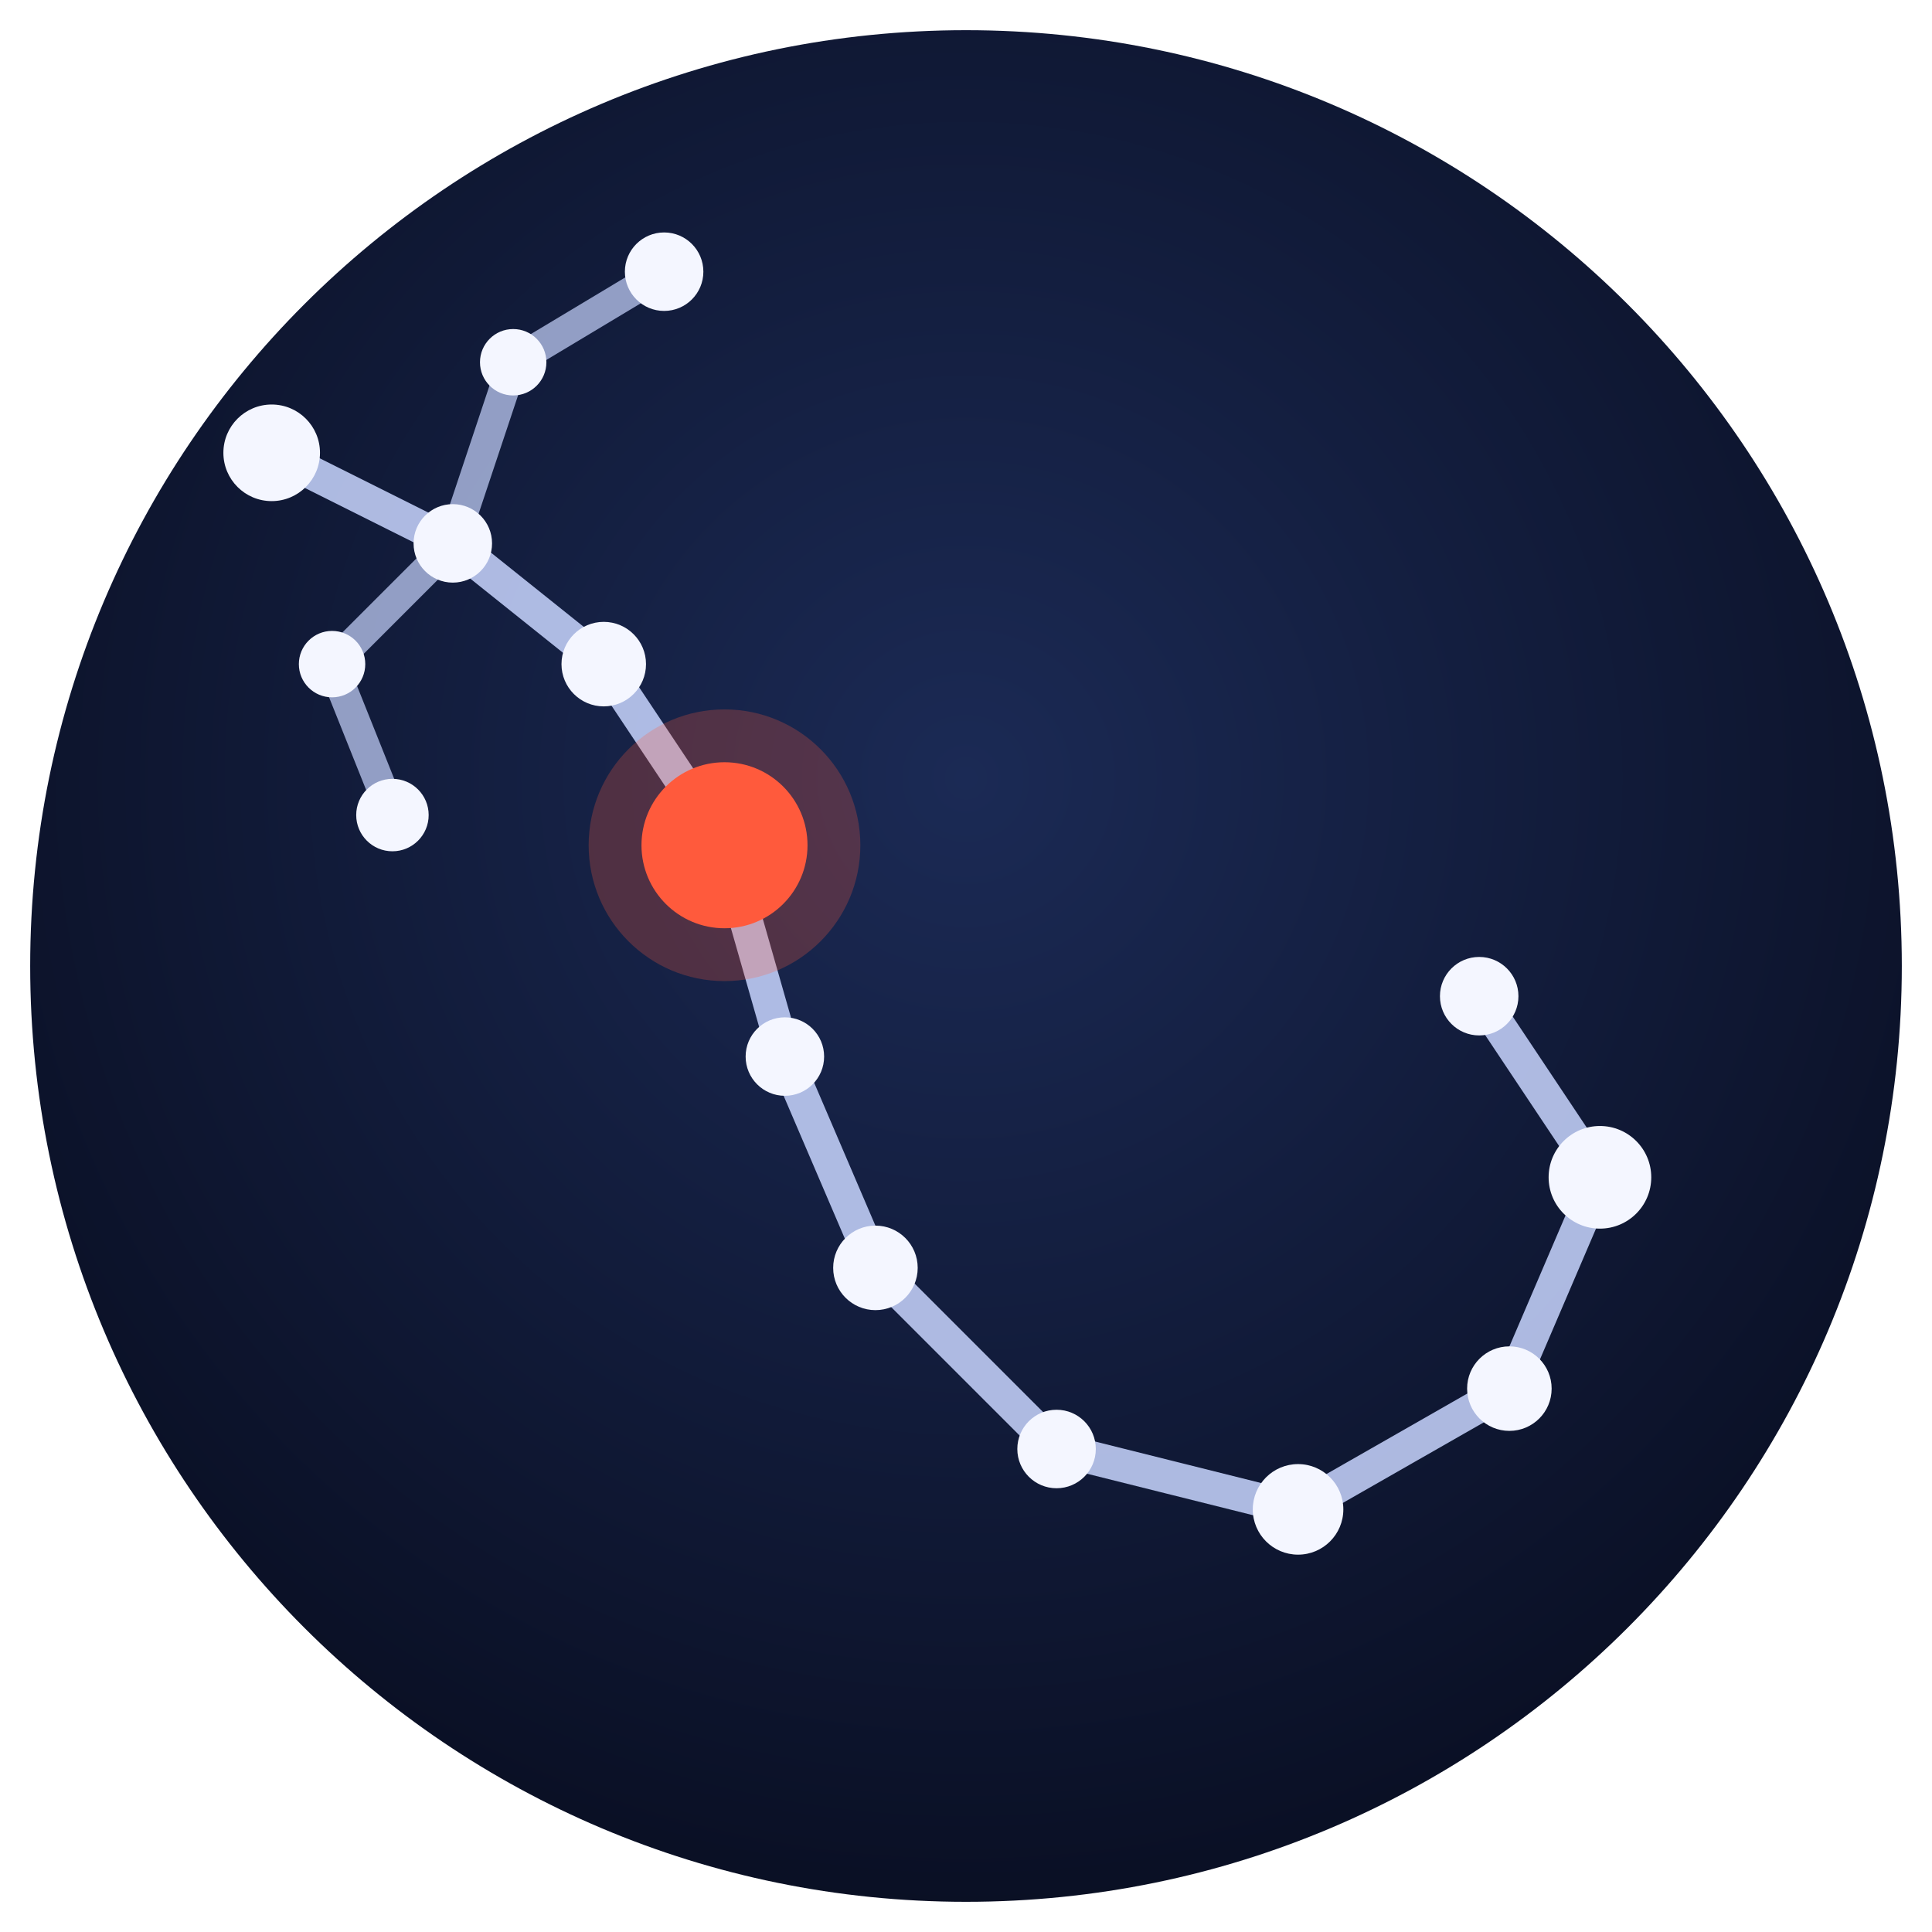
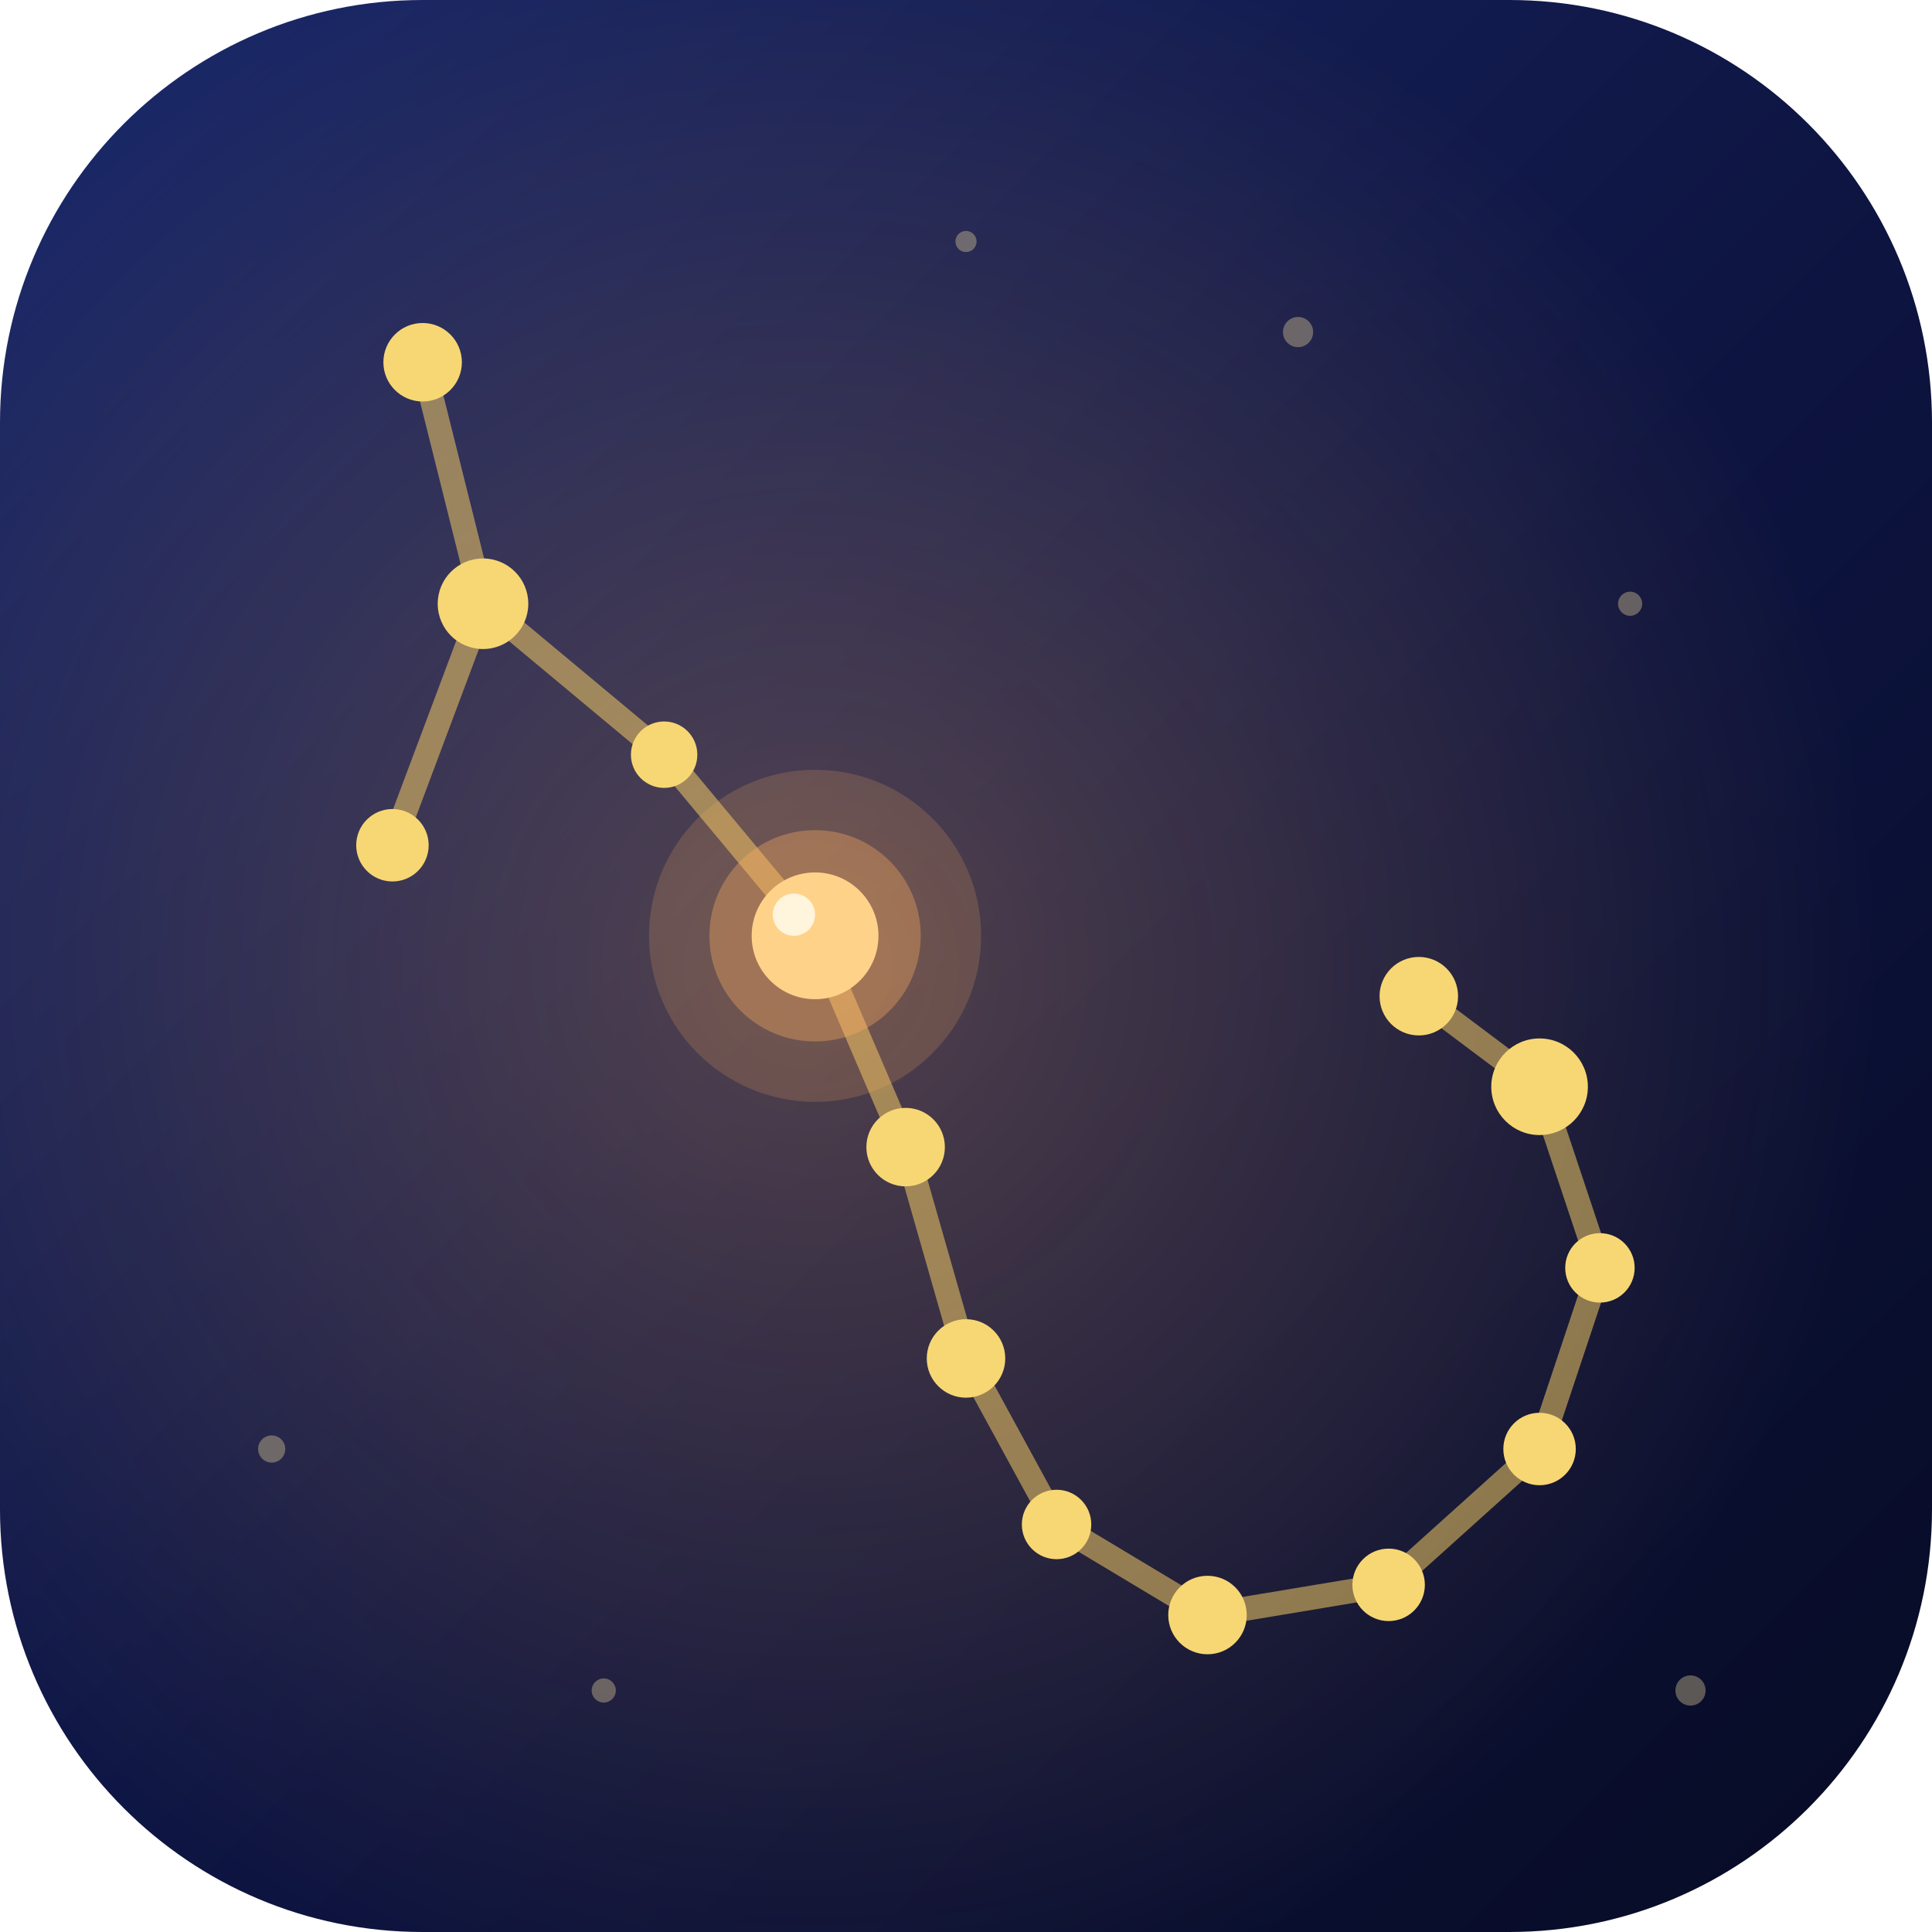
<svg xmlns="http://www.w3.org/2000/svg" viewBox="0 0 128 128">
  <defs>
-     <radialGradient id="bg" cx="50%" cy="40%" r="70%">
-       <stop offset="0" stop-color="#1b2a55" />
-       <stop offset="1" stop-color="#070b1c" />
+     <linearGradient id="bg" x1="0" y1="0" x2="1" y2="1">
+       <stop offset="0" stop-color="#1c2a6b" />
+       <stop offset="0.55" stop-color="#0d1440" />
+       <stop offset="1" stop-color="#070b24" />
+     </linearGradient>
+     <radialGradient id="glow" cx="0.42" cy="0.5" r="0.55">
+       <stop offset="0" stop-color="#ffb060" stop-opacity="0.28" />
+       <stop offset="1" stop-color="#ffb060" stop-opacity="0" />
    </radialGradient>
  </defs>
-   <circle cx="64" cy="64" r="62" fill="url(#bg)" />
-   <polyline points="18,30 30,36 40,44 48,56 52,70 58,84 70,96 86,100 100,92 106,78 98,66" fill="none" stroke="#c9d6ff" stroke-width="2.2" stroke-linecap="round" stroke-linejoin="round" opacity="0.85" />
-   <polyline points="30,36 22,44 26,54" fill="none" stroke="#c9d6ff" stroke-width="2" stroke-linecap="round" opacity="0.7" />
-   <polyline points="30,36 34,24 44,18" fill="none" stroke="#c9d6ff" stroke-width="2" stroke-linecap="round" opacity="0.7" />
-   <g fill="#f4f6ff">
-     <circle cx="18" cy="30" r="3.2" />
-     <circle cx="30" cy="36" r="2.6" />
-     <circle cx="22" cy="44" r="2.2" />
-     <circle cx="26" cy="54" r="2.4" />
-     <circle cx="34" cy="24" r="2.2" />
-     <circle cx="44" cy="18" r="2.6" />
-     <circle cx="40" cy="44" r="2.8" />
-     <circle cx="52" cy="70" r="2.6" />
-     <circle cx="58" cy="84" r="2.8" />
-     <circle cx="70" cy="96" r="2.6" />
-     <circle cx="86" cy="100" r="3.0" />
-     <circle cx="100" cy="92" r="2.8" />
-     <circle cx="106" cy="78" r="3.4" />
-     <circle cx="98" cy="66" r="2.6" />
+   <rect x="0" y="0" width="128" height="128" rx="28" fill="url(#bg)" />
+   <rect x="0" y="0" width="128" height="128" rx="28" fill="url(#glow)" />
+   <g fill="#f7e2a0" opacity="0.35">
+     <circle cx="86" cy="22" r="1" />
+     <circle cx="108" cy="40" r="0.8" />
+     <circle cx="18" cy="96" r="0.9" />
+     <circle cx="40" cy="112" r="0.8" />
+     <circle cx="112" cy="112" r="1" />
+     <circle cx="64" cy="16" r="0.7" />
  </g>
-   <circle cx="48" cy="56" r="5.5" fill="#ff5a3c" />
-   <circle cx="48" cy="56" r="9" fill="#ff5a3c" opacity="0.25" />
+   <g fill="none" stroke="#f1c964" stroke-width="1.6" stroke-linecap="round" stroke-linejoin="round" opacity="0.55">
+     <polyline points="28,24 32,40 26,56" />
+     <polyline points="32,40 44,50 54,62 60,76 64,90 70,101 80,107 92,105 102,96 106,84 102,72 94,66" />
+   </g>
+   <g fill="#f7d774">
+     <circle cx="28" cy="24" r="2.6" />
+     <circle cx="32" cy="40" r="3.0" />
+     <circle cx="26" cy="56" r="2.4" />
+     <circle cx="44" cy="50" r="2.2" />
+     <circle cx="60" cy="76" r="2.6" />
+     <circle cx="64" cy="90" r="2.6" />
+     <circle cx="70" cy="101" r="2.3" />
+     <circle cx="80" cy="107" r="2.6" />
+     <circle cx="92" cy="105" r="2.4" />
+     <circle cx="102" cy="96" r="2.4" />
+     <circle cx="106" cy="84" r="2.3" />
+     <circle cx="102" cy="72" r="3.2" />
+     <circle cx="94" cy="66" r="2.6" />
+   </g>
+   <circle cx="54" cy="62" r="11" fill="#ffb060" opacity="0.18" />
+   <circle cx="54" cy="62" r="7" fill="#ffb060" opacity="0.35" />
+   <circle cx="54" cy="62" r="4.2" fill="#ffd28a" />
+   <circle cx="52.6" cy="60.6" r="1.4" fill="#fff4dc" />
</svg>
